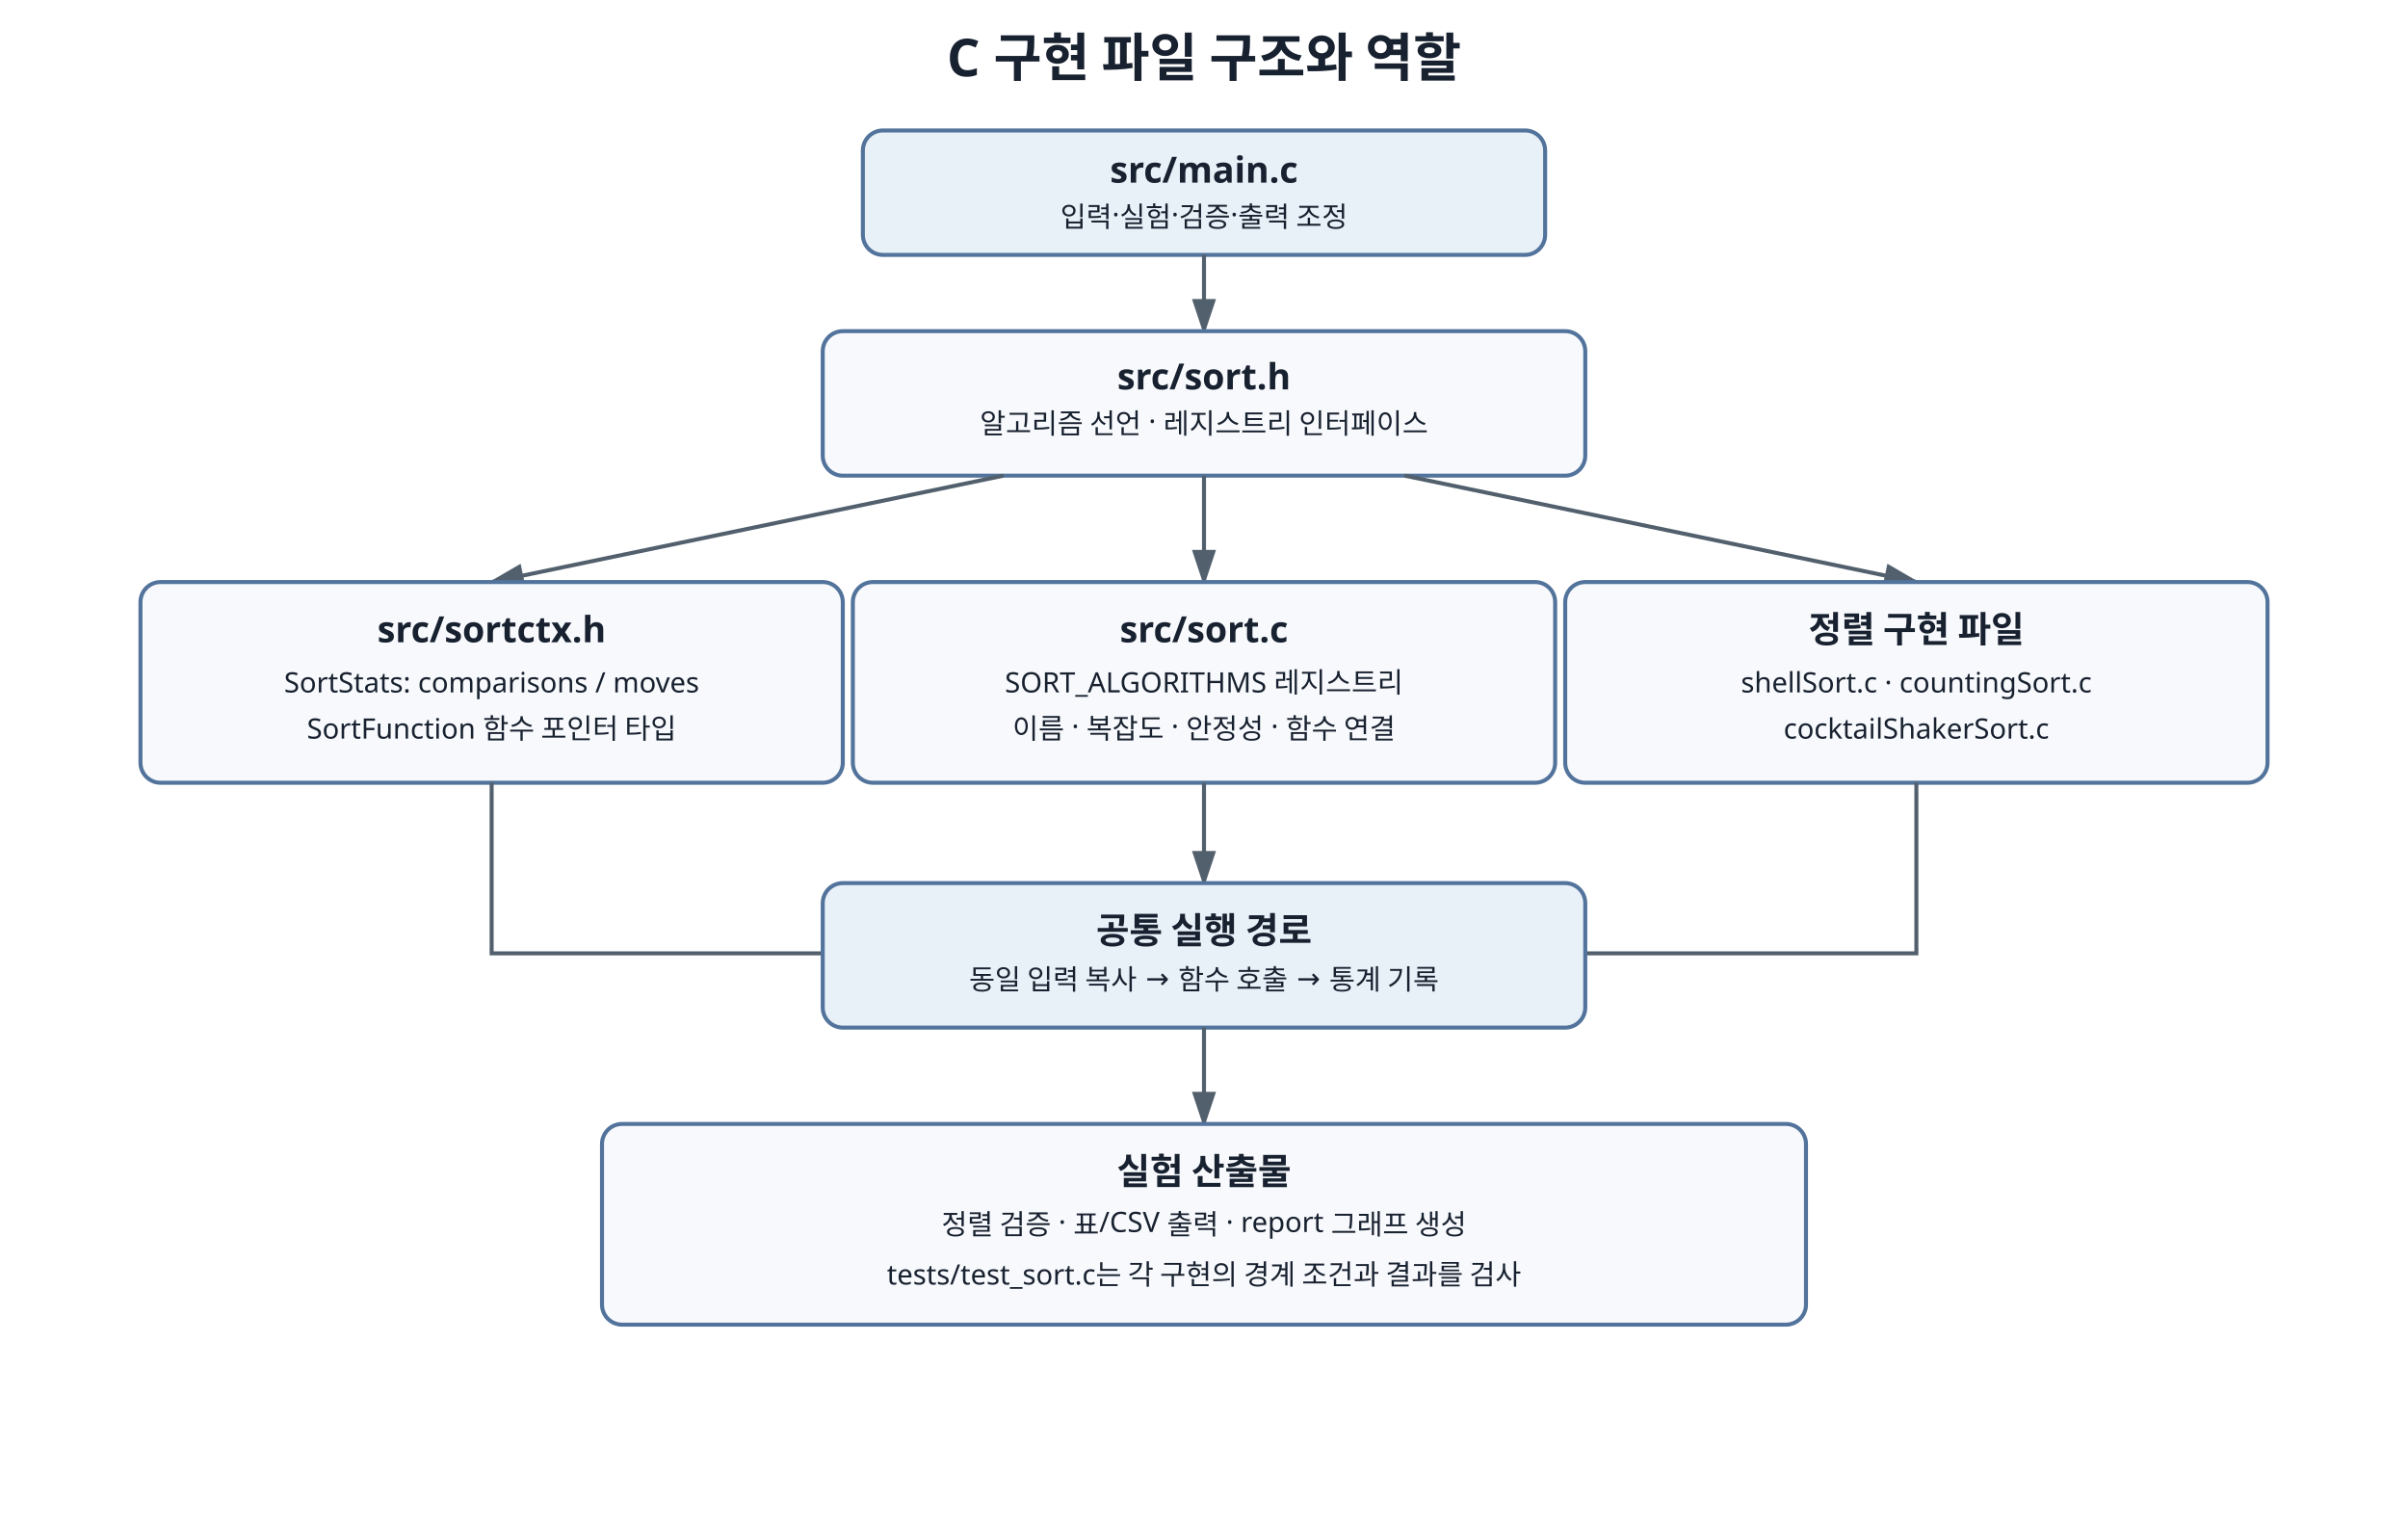
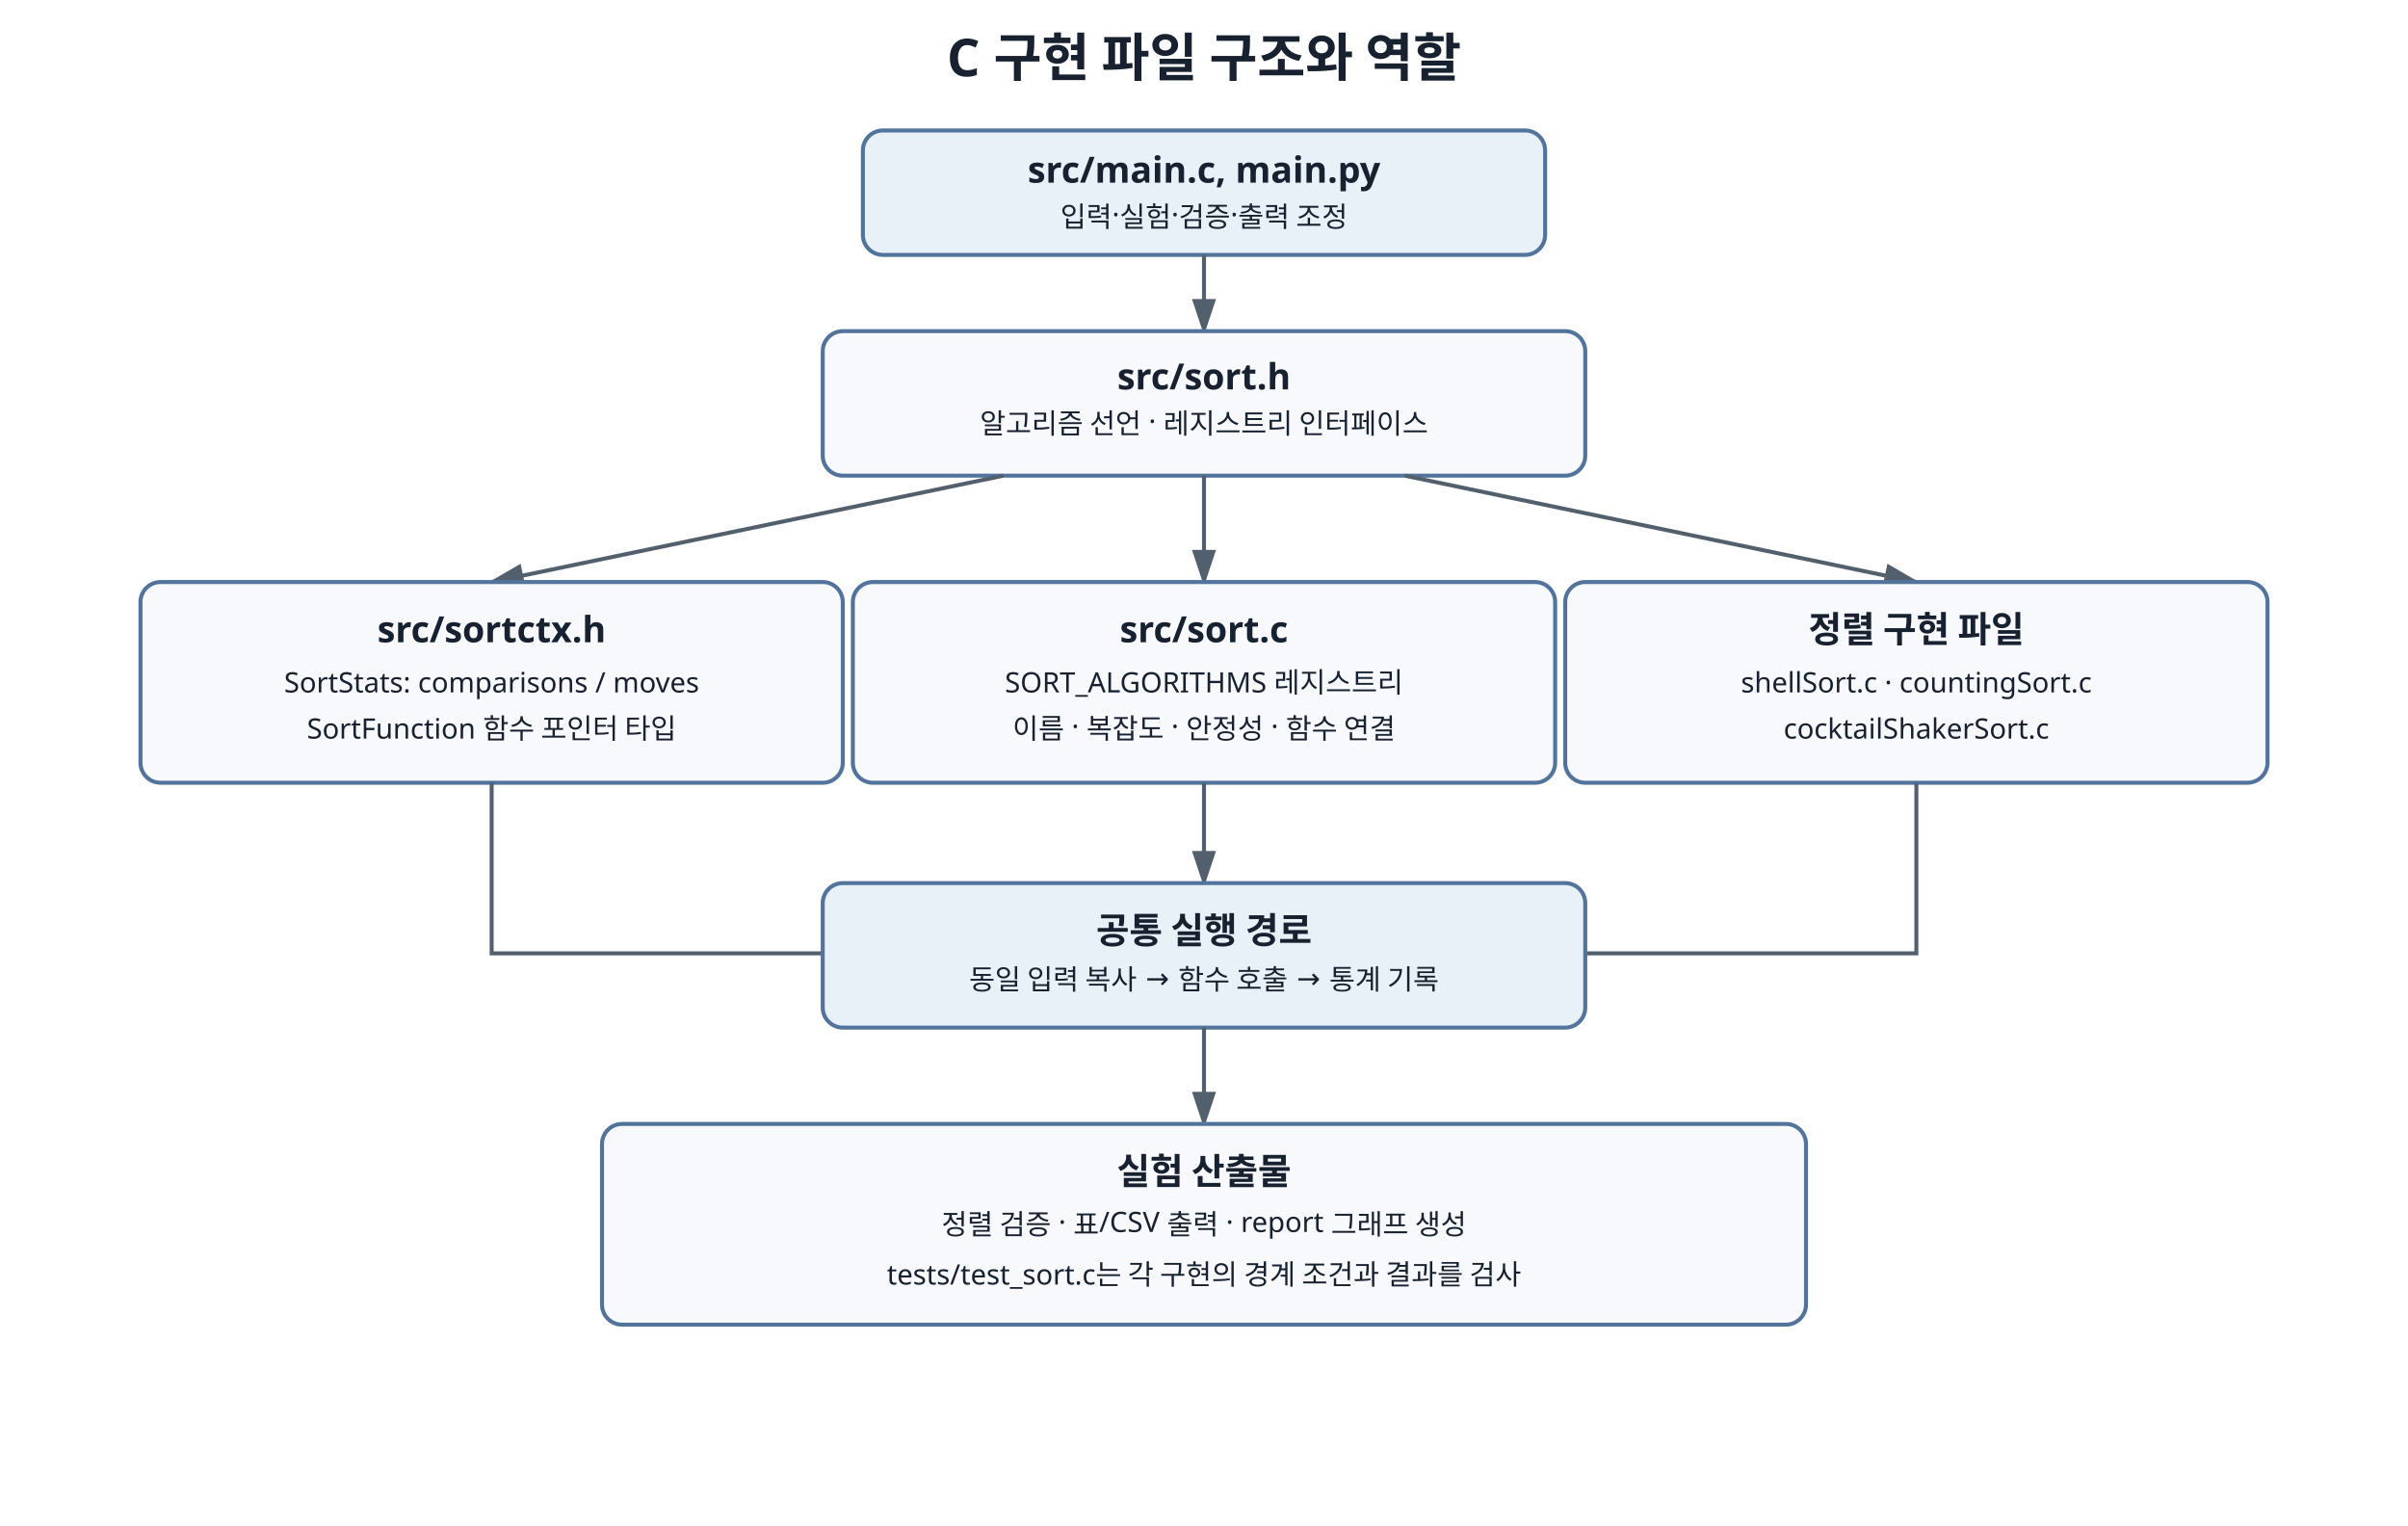
<svg xmlns="http://www.w3.org/2000/svg" viewBox="0 0 1200 760">
  <style>text{font:16px sans-serif;fill:#18212f}.title{font-size:26px;font-weight:700}.label{font-size:18px;font-weight:700}.small{font-size:14px}.box{fill:#f7f9fc;stroke:#52739b;stroke-width:2}.header{fill:#e8f0f8;stroke:#52739b;stroke-width:2}.arrow{stroke:#52606d;stroke-width:2;fill:none;marker-end:url(#arrow)}</style>
  <defs>
    <marker id="arrow" markerWidth="10" markerHeight="10" refX="8" refY="3" orient="auto">
      <path d="M0,0 L0,6 L9,3 z" fill="#52606d" />
    </marker>
  </defs>
  <text class="title" x="600" y="38" text-anchor="middle">C 구현 파일 구조와 역할</text>
  <rect class="header" x="430" y="65" width="340" height="62" rx="10" />
-   <text class="label" x="600" y="91" text-anchor="middle">src/main.c</text>
+   <text class="label" x="600" y="91" text-anchor="middle">src/main.c, main.py</text>
  <text class="small" x="600" y="113" text-anchor="middle">입력·실험·검증·출력 조정</text>
  <path class="arrow" d="M600 127 V165" />
  <rect class="box" x="410" y="165" width="380" height="72" rx="10" />
  <text class="label" x="600" y="194" text-anchor="middle">src/sort.h</text>
  <text class="small" x="600" y="216" text-anchor="middle">알고리즘 선언 · 레지스트리 인터페이스</text>
  <path class="arrow" d="M500 237 L245 290" />
  <path class="arrow" d="M600 237 V290" />
  <path class="arrow" d="M700 237 L955 290" />
  <rect class="box" x="70" y="290" width="350" height="100" rx="10" />
  <text class="label" x="245" y="320" text-anchor="middle">src/sortctx.h</text>
  <text class="small" x="245" y="345" text-anchor="middle">SortStats: comparisons / moves</text>
  <text class="small" x="245" y="368" text-anchor="middle">SortFunction 함수 포인터 타입</text>
  <rect class="box" x="425" y="290" width="350" height="100" rx="10" />
  <text class="label" x="600" y="320" text-anchor="middle">src/sort.c</text>
  <text class="small" x="600" y="345" text-anchor="middle">SORT_ALGORITHMS 레지스트리</text>
  <text class="small" x="600" y="368" text-anchor="middle">이름 · 복잡도 · 안정성 · 함수 연결</text>
  <rect class="box" x="780" y="290" width="350" height="100" rx="10" />
  <text class="label" x="955" y="320" text-anchor="middle">정렬 구현 파일</text>
  <text class="small" x="955" y="345" text-anchor="middle">shellSort.c · countingSort.c</text>
  <text class="small" x="955" y="368" text-anchor="middle">cocktailShakerSort.c</text>
  <path class="arrow" d="M600 390 V440" />
  <path class="arrow" d="M245 390 V475 H600 V440" />
  <path class="arrow" d="M955 390 V475 H600 V440" />
  <rect class="header" x="410" y="440" width="380" height="72" rx="10" />
  <text class="label" x="600" y="470" text-anchor="middle">공통 실행 경로</text>
  <text class="small" x="600" y="493" text-anchor="middle">동일 입력 복사 → 함수 호출 → 통계 기록</text>
  <path class="arrow" d="M600 512 V560" />
  <rect class="box" x="300" y="560" width="600" height="100" rx="10" />
  <text class="label" x="600" y="590" text-anchor="middle">실험 산출물</text>
  <text class="small" x="600" y="615" text-anchor="middle">정렬 검증 · 표/CSV 출력 · report 그래프 생성</text>
  <text class="small" x="600" y="640" text-anchor="middle">tests/test_sort.c는 각 구현의 경계 조건과 결과를 검사</text>
</svg>
